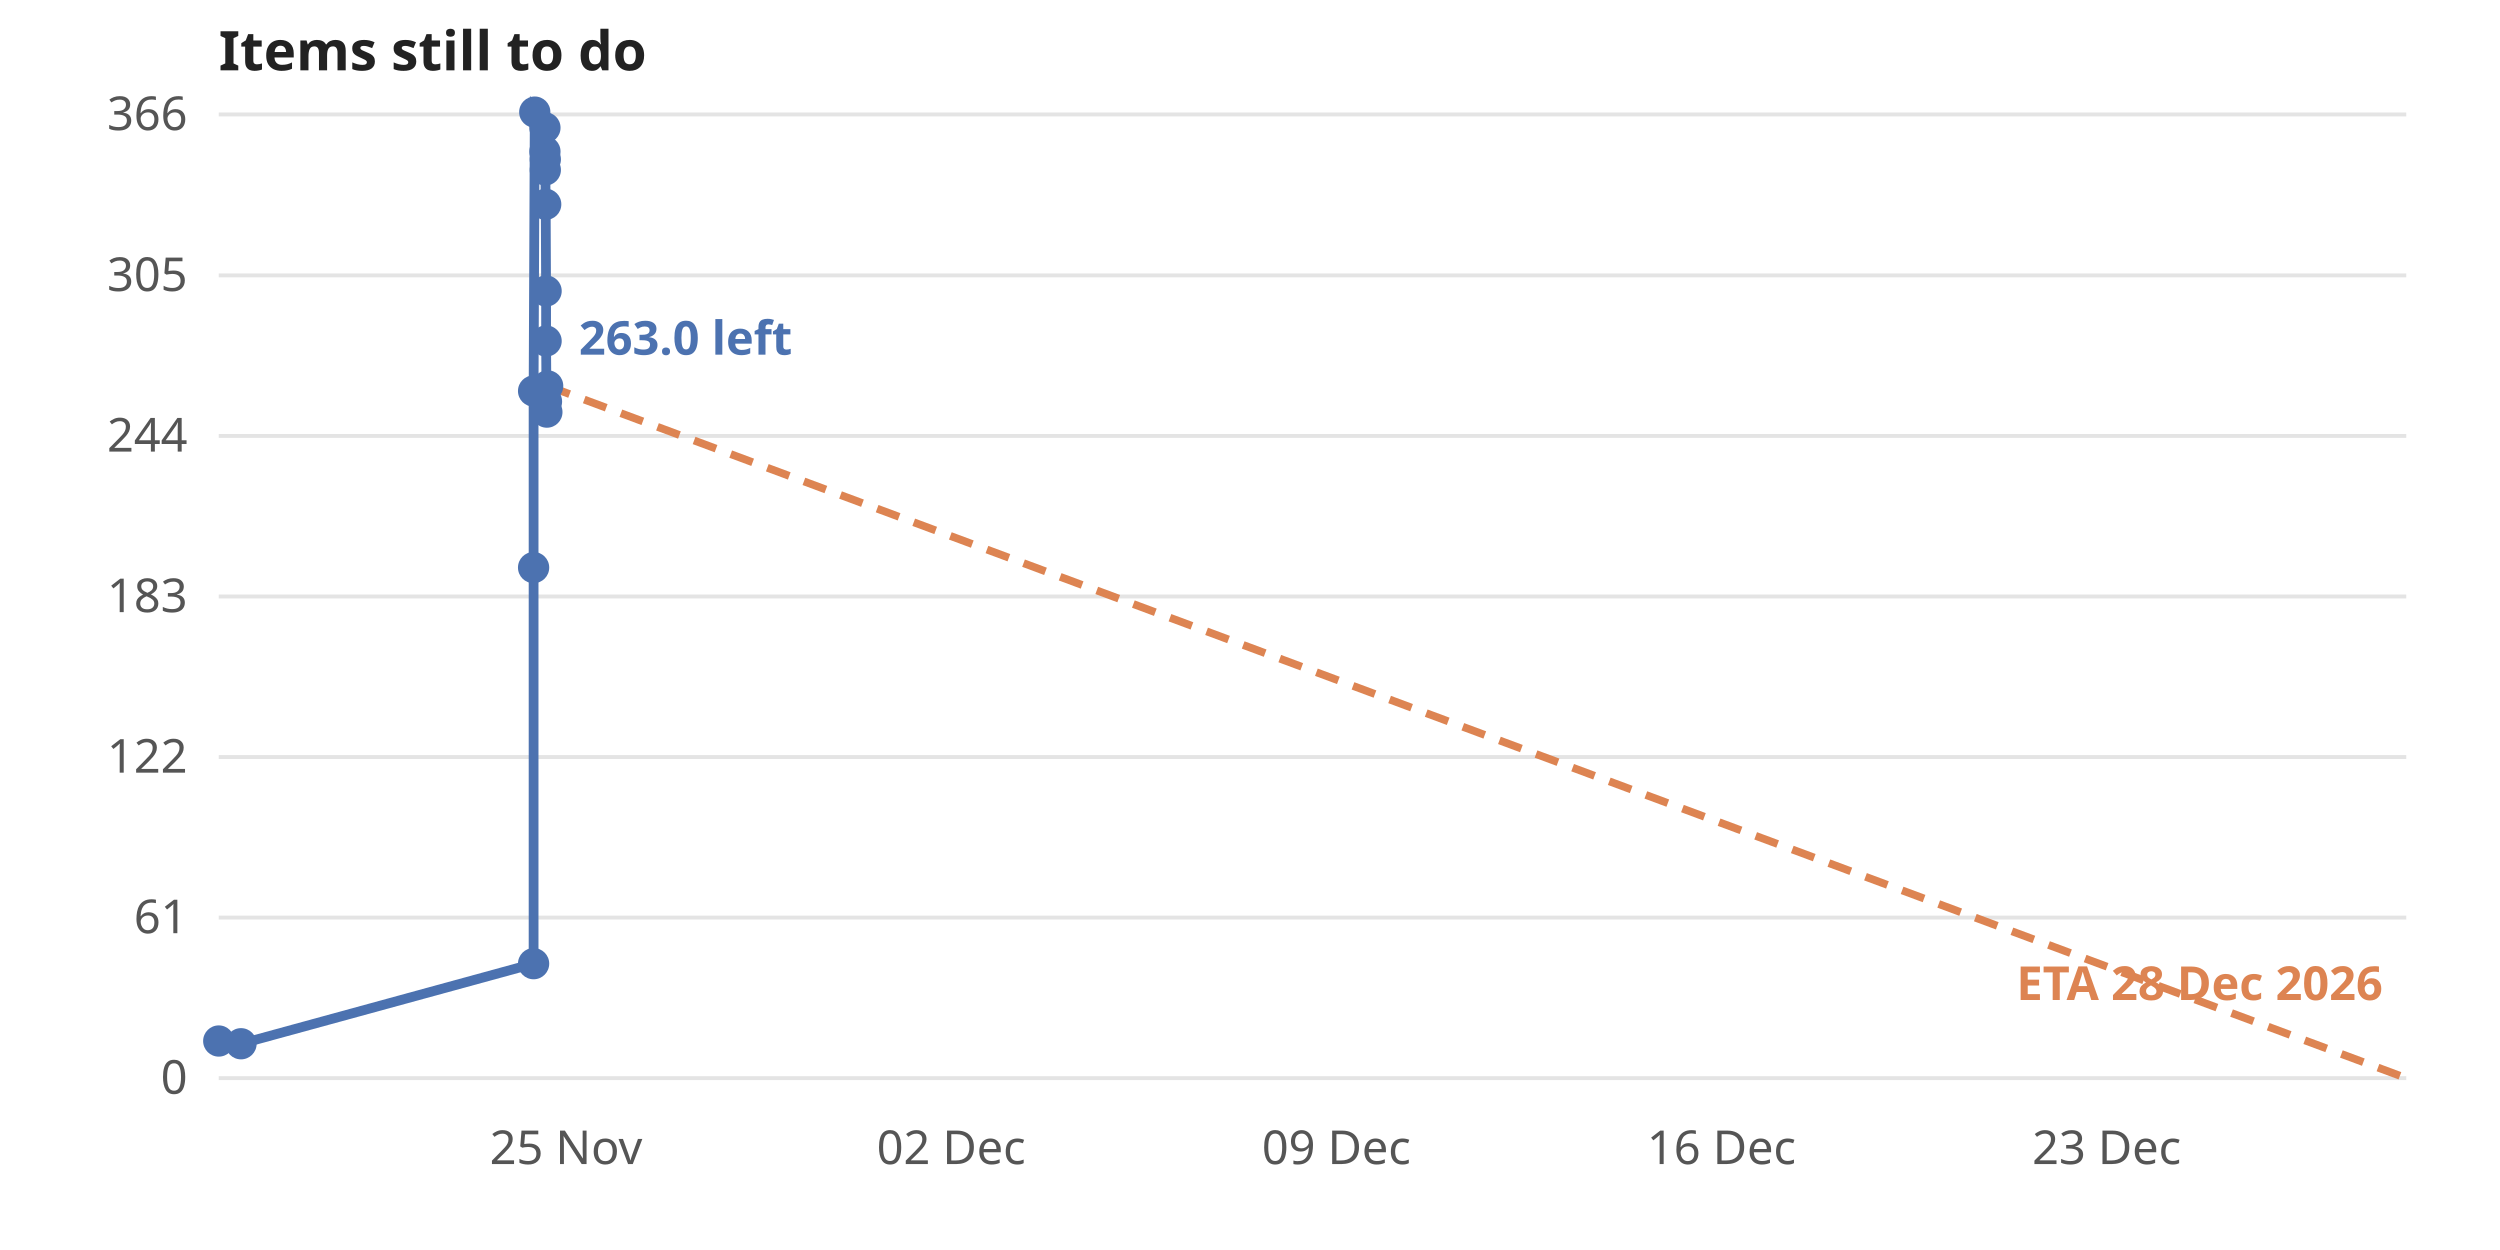
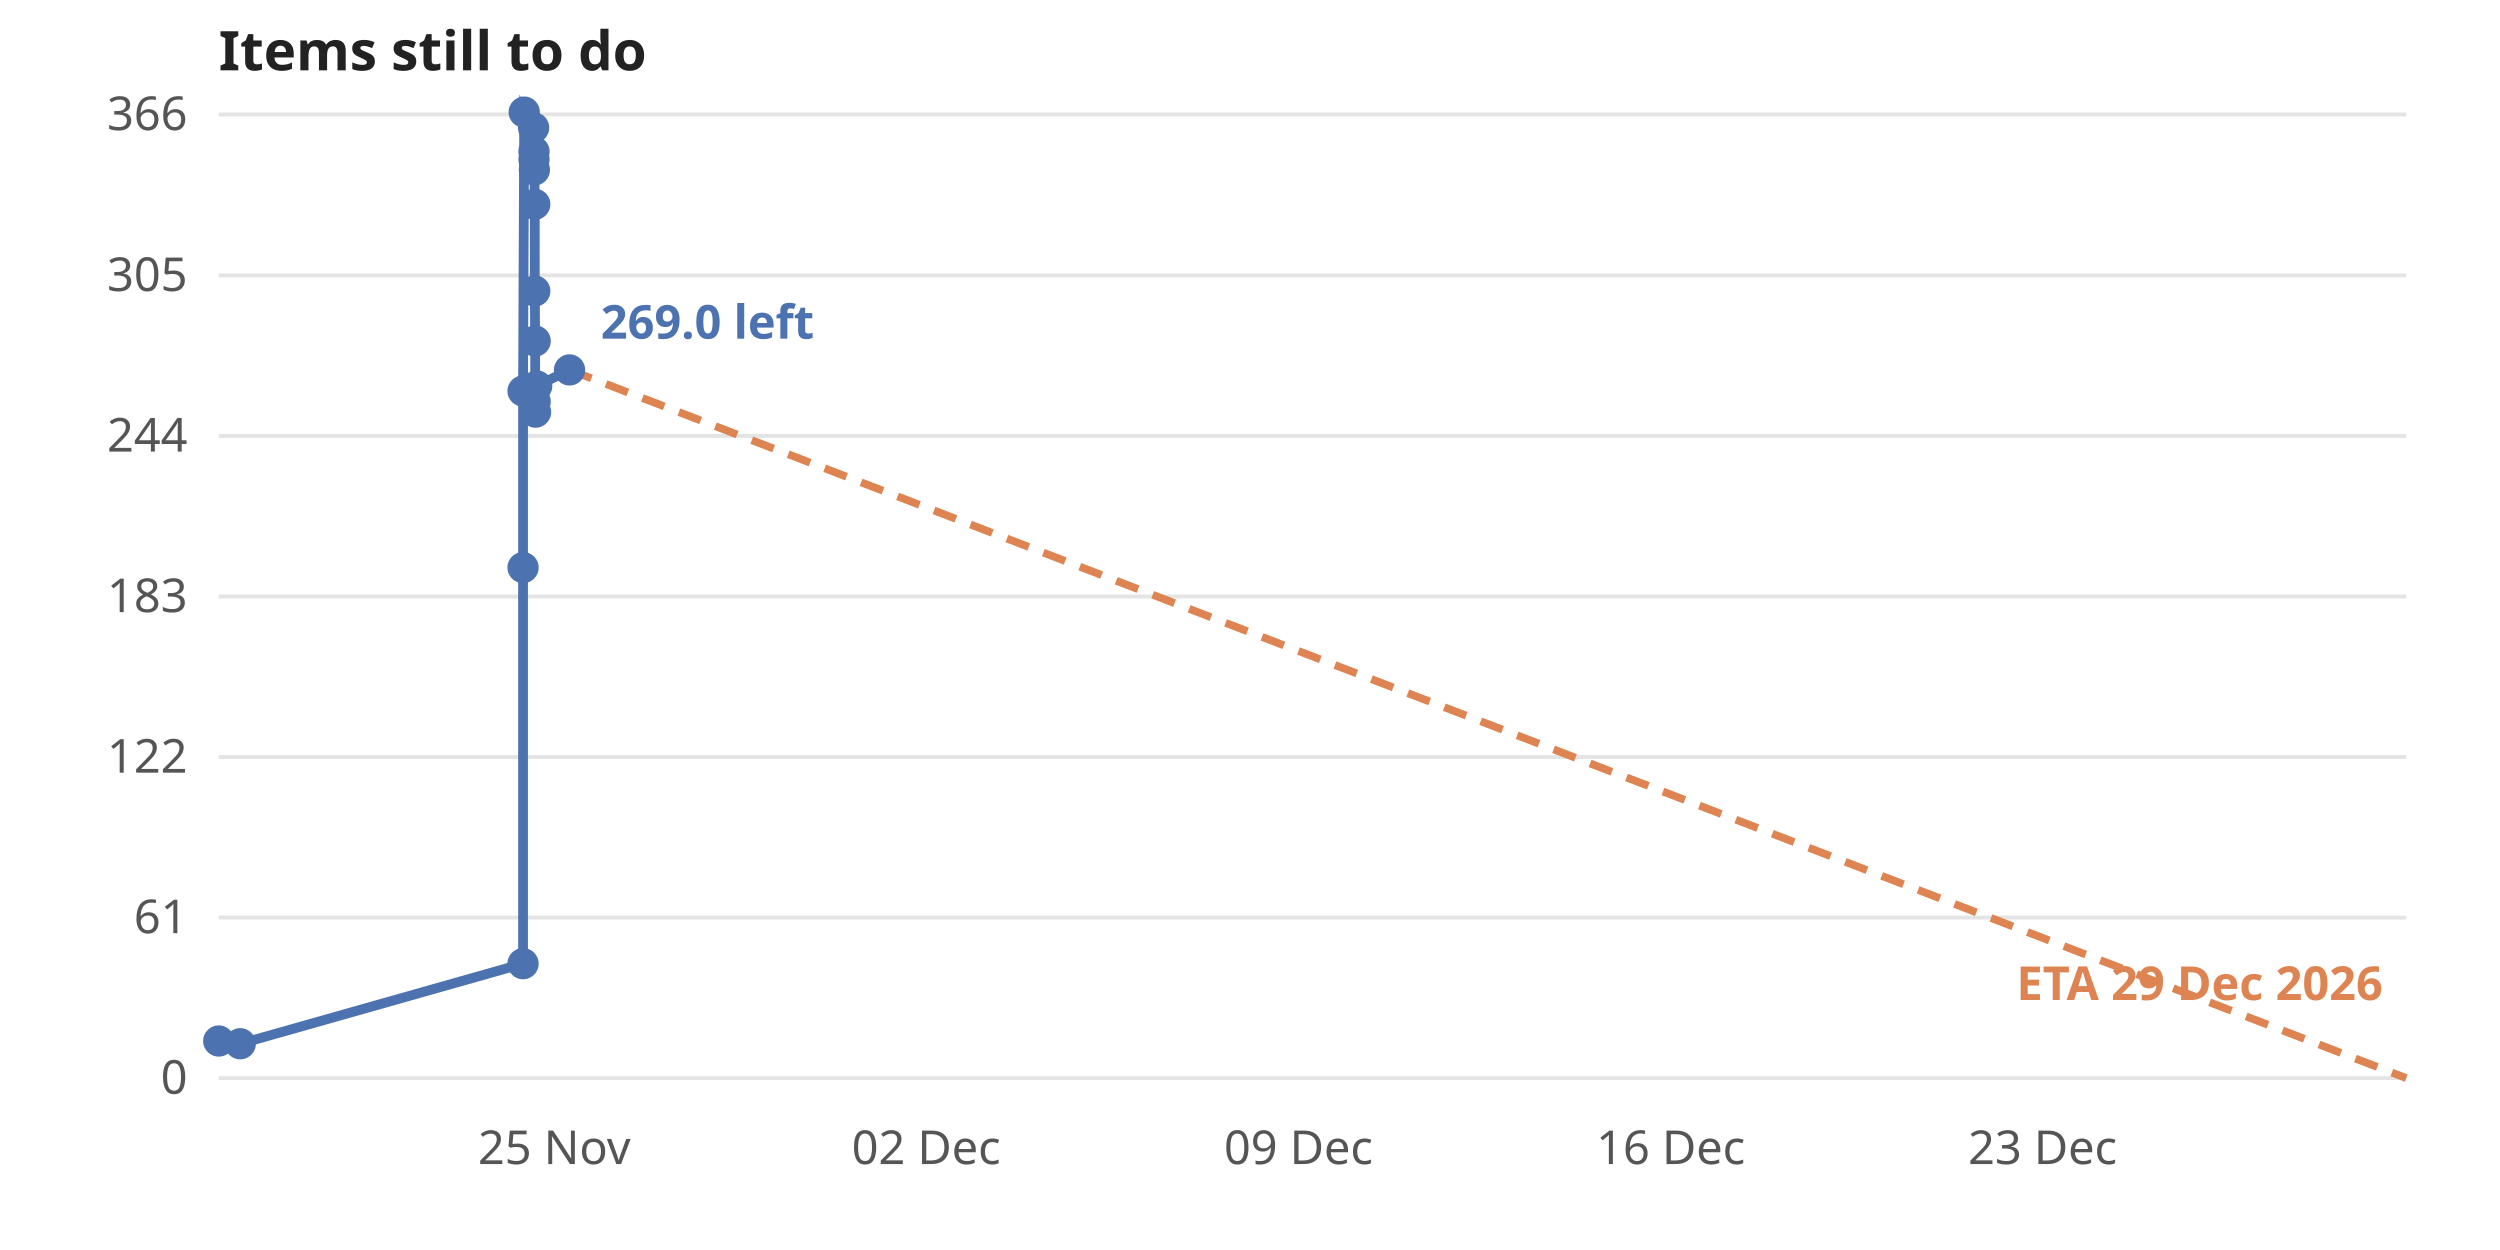
<svg xmlns="http://www.w3.org/2000/svg" viewBox="0 0 640 320" font-family="sans-serif" font-size="12">
  <rect width="640" height="320" fill="#ffffff" />
  <text x="56" y="18" font-size="14" font-weight="bold" fill="#222">Items still to do</text>
  <line x1="56" x2="616" y1="276.0" y2="276.0" stroke="#e4e4e4" />
  <text x="48" y="280.0" text-anchor="end" fill="#555">0</text>
  <line x1="56" x2="616" y1="234.9" y2="234.9" stroke="#e4e4e4" />
  <text x="48" y="238.9" text-anchor="end" fill="#555">61</text>
  <line x1="56" x2="616" y1="193.8" y2="193.8" stroke="#e4e4e4" />
  <text x="48" y="197.8" text-anchor="end" fill="#555">122</text>
  <line x1="56" x2="616" y1="152.7" y2="152.7" stroke="#e4e4e4" />
  <text x="48" y="156.7" text-anchor="end" fill="#555">183</text>
  <line x1="56" x2="616" y1="111.6" y2="111.6" stroke="#e4e4e4" />
  <text x="48" y="115.6" text-anchor="end" fill="#555">244</text>
  <line x1="56" x2="616" y1="70.5" y2="70.5" stroke="#e4e4e4" />
  <text x="48" y="74.5" text-anchor="end" fill="#555">305</text>
  <line x1="56" x2="616" y1="29.3" y2="29.3" stroke="#e4e4e4" />
  <text x="48" y="33.3" text-anchor="end" fill="#555">366</text>
-   <text x="144.9" y="298" text-anchor="middle" fill="#555">25 Nov</text>
-   <text x="243.5" y="298" text-anchor="middle" fill="#555">02 Dec</text>
-   <text x="342.1" y="298" text-anchor="middle" fill="#555">09 Dec</text>
-   <text x="440.7" y="298" text-anchor="middle" fill="#555">16 Dec</text>
-   <text x="539.3" y="298" text-anchor="middle" fill="#555">23 Dec</text>
-   <line x1="140.2" y1="98.8" x2="616.0" y2="276.0" stroke="#dd8452" stroke-width="2" stroke-dasharray="6 4" />
-   <text x="610.0" y="256.0" text-anchor="end" fill="#dd8452" font-weight="bold">ETA 28 Dec 2026</text>
-   <polyline points="56.0,266.5 61.7,267.2 136.6,246.7 136.6,145.3 136.6,100.1 136.9,28.7 139.5,32.7 139.5,38.8 139.6,40.8 139.6,43.5 139.7,52.3 139.8,74.5 139.8,87.3 139.9,102.8 140.0,105.5 140.2,98.8 140.2,98.8" fill="none" stroke="#4c72b0" stroke-width="2.5" />
+   <text x="141.9" y="298" text-anchor="middle" fill="#555">25 Nov</text>
+   <text x="237.1" y="298" text-anchor="middle" fill="#555">02 Dec</text>
+   <text x="332.4" y="298" text-anchor="middle" fill="#555">09 Dec</text>
+   <text x="427.7" y="298" text-anchor="middle" fill="#555">16 Dec</text>
+   <text x="522.9" y="298" text-anchor="middle" fill="#555">23 Dec</text>
+   <line x1="145.8" y1="94.7" x2="616.0" y2="276.0" stroke="#dd8452" stroke-width="2" stroke-dasharray="6 4" />
+   <text x="610.0" y="256.0" text-anchor="end" fill="#dd8452" font-weight="bold">ETA 29 Dec 2026</text>
+   <polyline points="56.0,266.5 61.5,267.2 133.9,246.7 133.9,145.3 133.9,100.1 134.2,28.7 136.6,32.7 136.7,38.8 136.7,40.8 136.8,43.5 136.9,52.3 136.9,74.5 137.0,87.3 137.0,102.8 137.1,105.5 137.4,98.8 145.8,94.7 145.8,94.7" fill="none" stroke="#4c72b0" stroke-width="2.5" />
  <circle cx="56.0" cy="266.5" r="4" fill="#4c72b0" />
-   <circle cx="61.7" cy="267.2" r="4" fill="#4c72b0" />
-   <circle cx="136.6" cy="246.7" r="4" fill="#4c72b0" />
-   <circle cx="136.6" cy="145.3" r="4" fill="#4c72b0" />
-   <circle cx="136.6" cy="100.1" r="4" fill="#4c72b0" />
-   <circle cx="136.9" cy="28.7" r="4" fill="#4c72b0" />
-   <circle cx="139.5" cy="32.7" r="4" fill="#4c72b0" />
-   <circle cx="139.5" cy="38.8" r="4" fill="#4c72b0" />
-   <circle cx="139.6" cy="40.8" r="4" fill="#4c72b0" />
-   <circle cx="139.6" cy="43.5" r="4" fill="#4c72b0" />
-   <circle cx="139.7" cy="52.3" r="4" fill="#4c72b0" />
-   <circle cx="139.8" cy="74.5" r="4" fill="#4c72b0" />
-   <circle cx="139.8" cy="87.3" r="4" fill="#4c72b0" />
-   <circle cx="139.9" cy="102.8" r="4" fill="#4c72b0" />
-   <circle cx="140.0" cy="105.5" r="4" fill="#4c72b0" />
-   <circle cx="140.2" cy="98.8" r="4" fill="#4c72b0" />
-   <text x="148.2" y="90.8" fill="#4c72b0" font-weight="bold">263.0 left</text>
+   <circle cx="61.5" cy="267.2" r="4" fill="#4c72b0" />
+   <circle cx="133.9" cy="246.7" r="4" fill="#4c72b0" />
+   <circle cx="133.9" cy="145.3" r="4" fill="#4c72b0" />
+   <circle cx="133.9" cy="100.1" r="4" fill="#4c72b0" />
+   <circle cx="134.2" cy="28.7" r="4" fill="#4c72b0" />
+   <circle cx="136.6" cy="32.7" r="4" fill="#4c72b0" />
+   <circle cx="136.7" cy="38.8" r="4" fill="#4c72b0" />
+   <circle cx="136.7" cy="40.8" r="4" fill="#4c72b0" />
+   <circle cx="136.8" cy="43.5" r="4" fill="#4c72b0" />
+   <circle cx="136.9" cy="52.3" r="4" fill="#4c72b0" />
+   <circle cx="136.9" cy="74.5" r="4" fill="#4c72b0" />
+   <circle cx="137.0" cy="87.3" r="4" fill="#4c72b0" />
+   <circle cx="137.0" cy="102.8" r="4" fill="#4c72b0" />
+   <circle cx="137.1" cy="105.5" r="4" fill="#4c72b0" />
+   <circle cx="137.4" cy="98.8" r="4" fill="#4c72b0" />
+   <circle cx="145.8" cy="94.7" r="4" fill="#4c72b0" />
+   <text x="153.8" y="86.7" fill="#4c72b0" font-weight="bold">269.0 left</text>
</svg>
